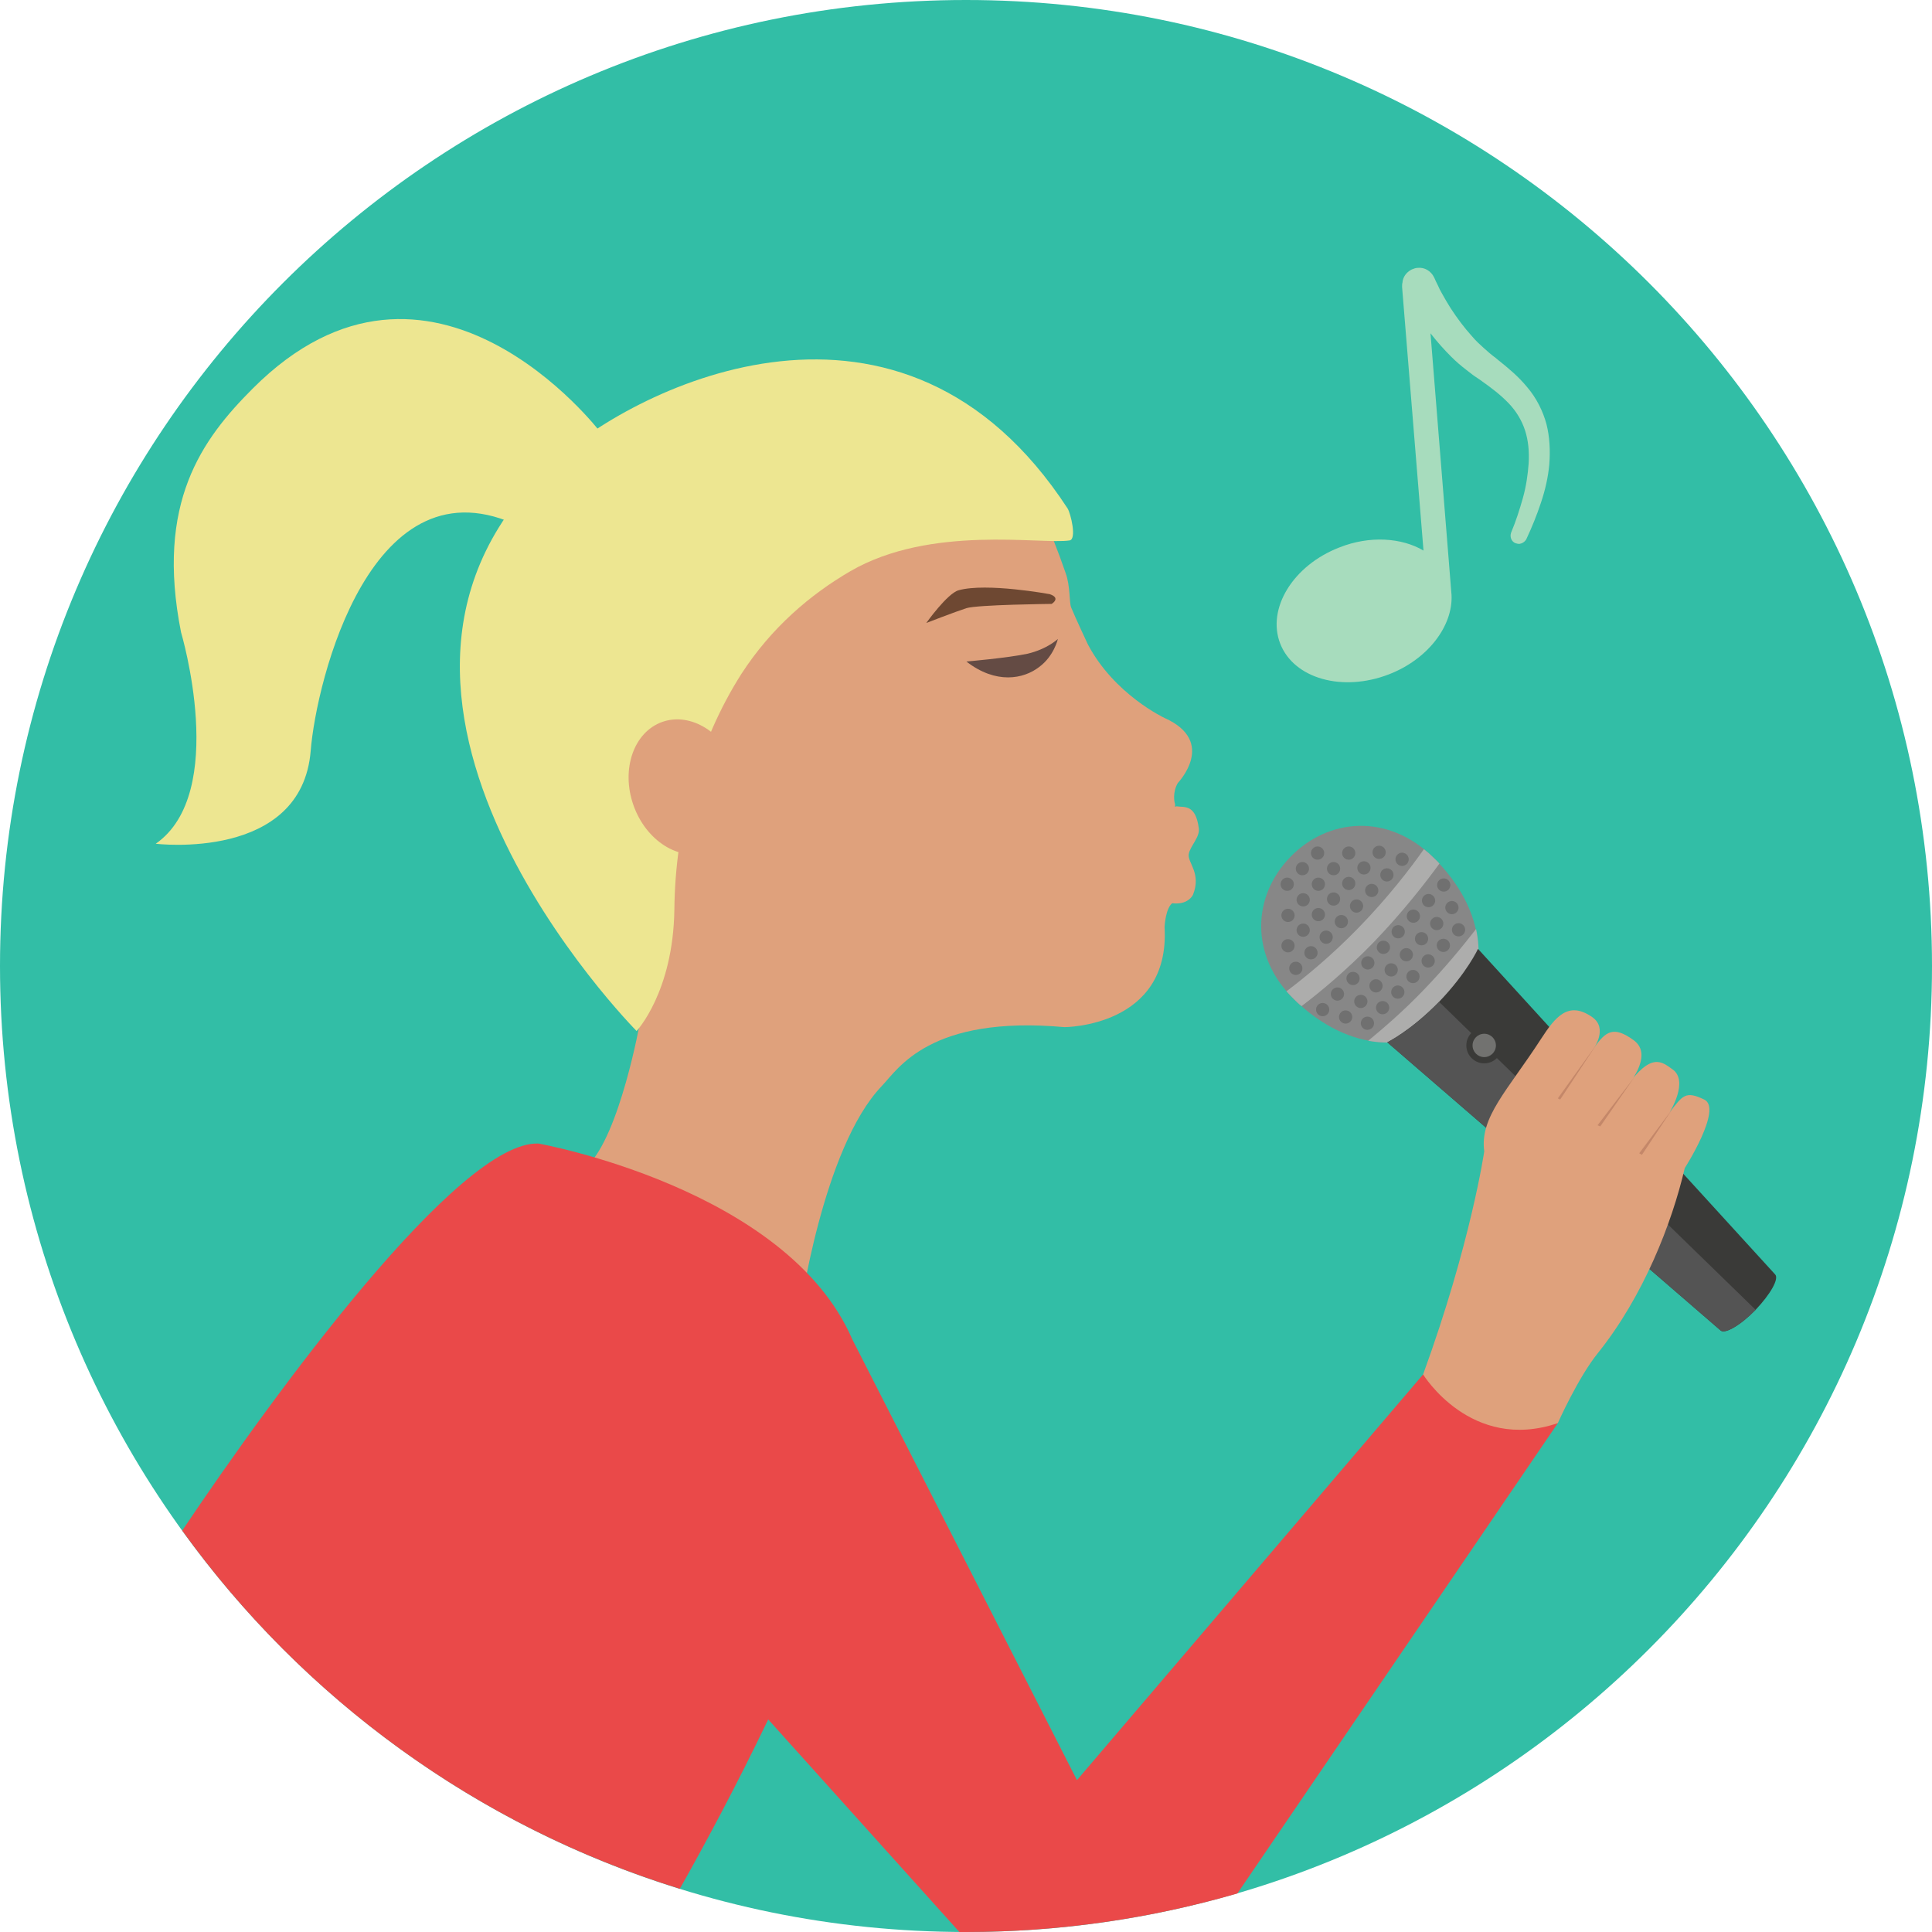
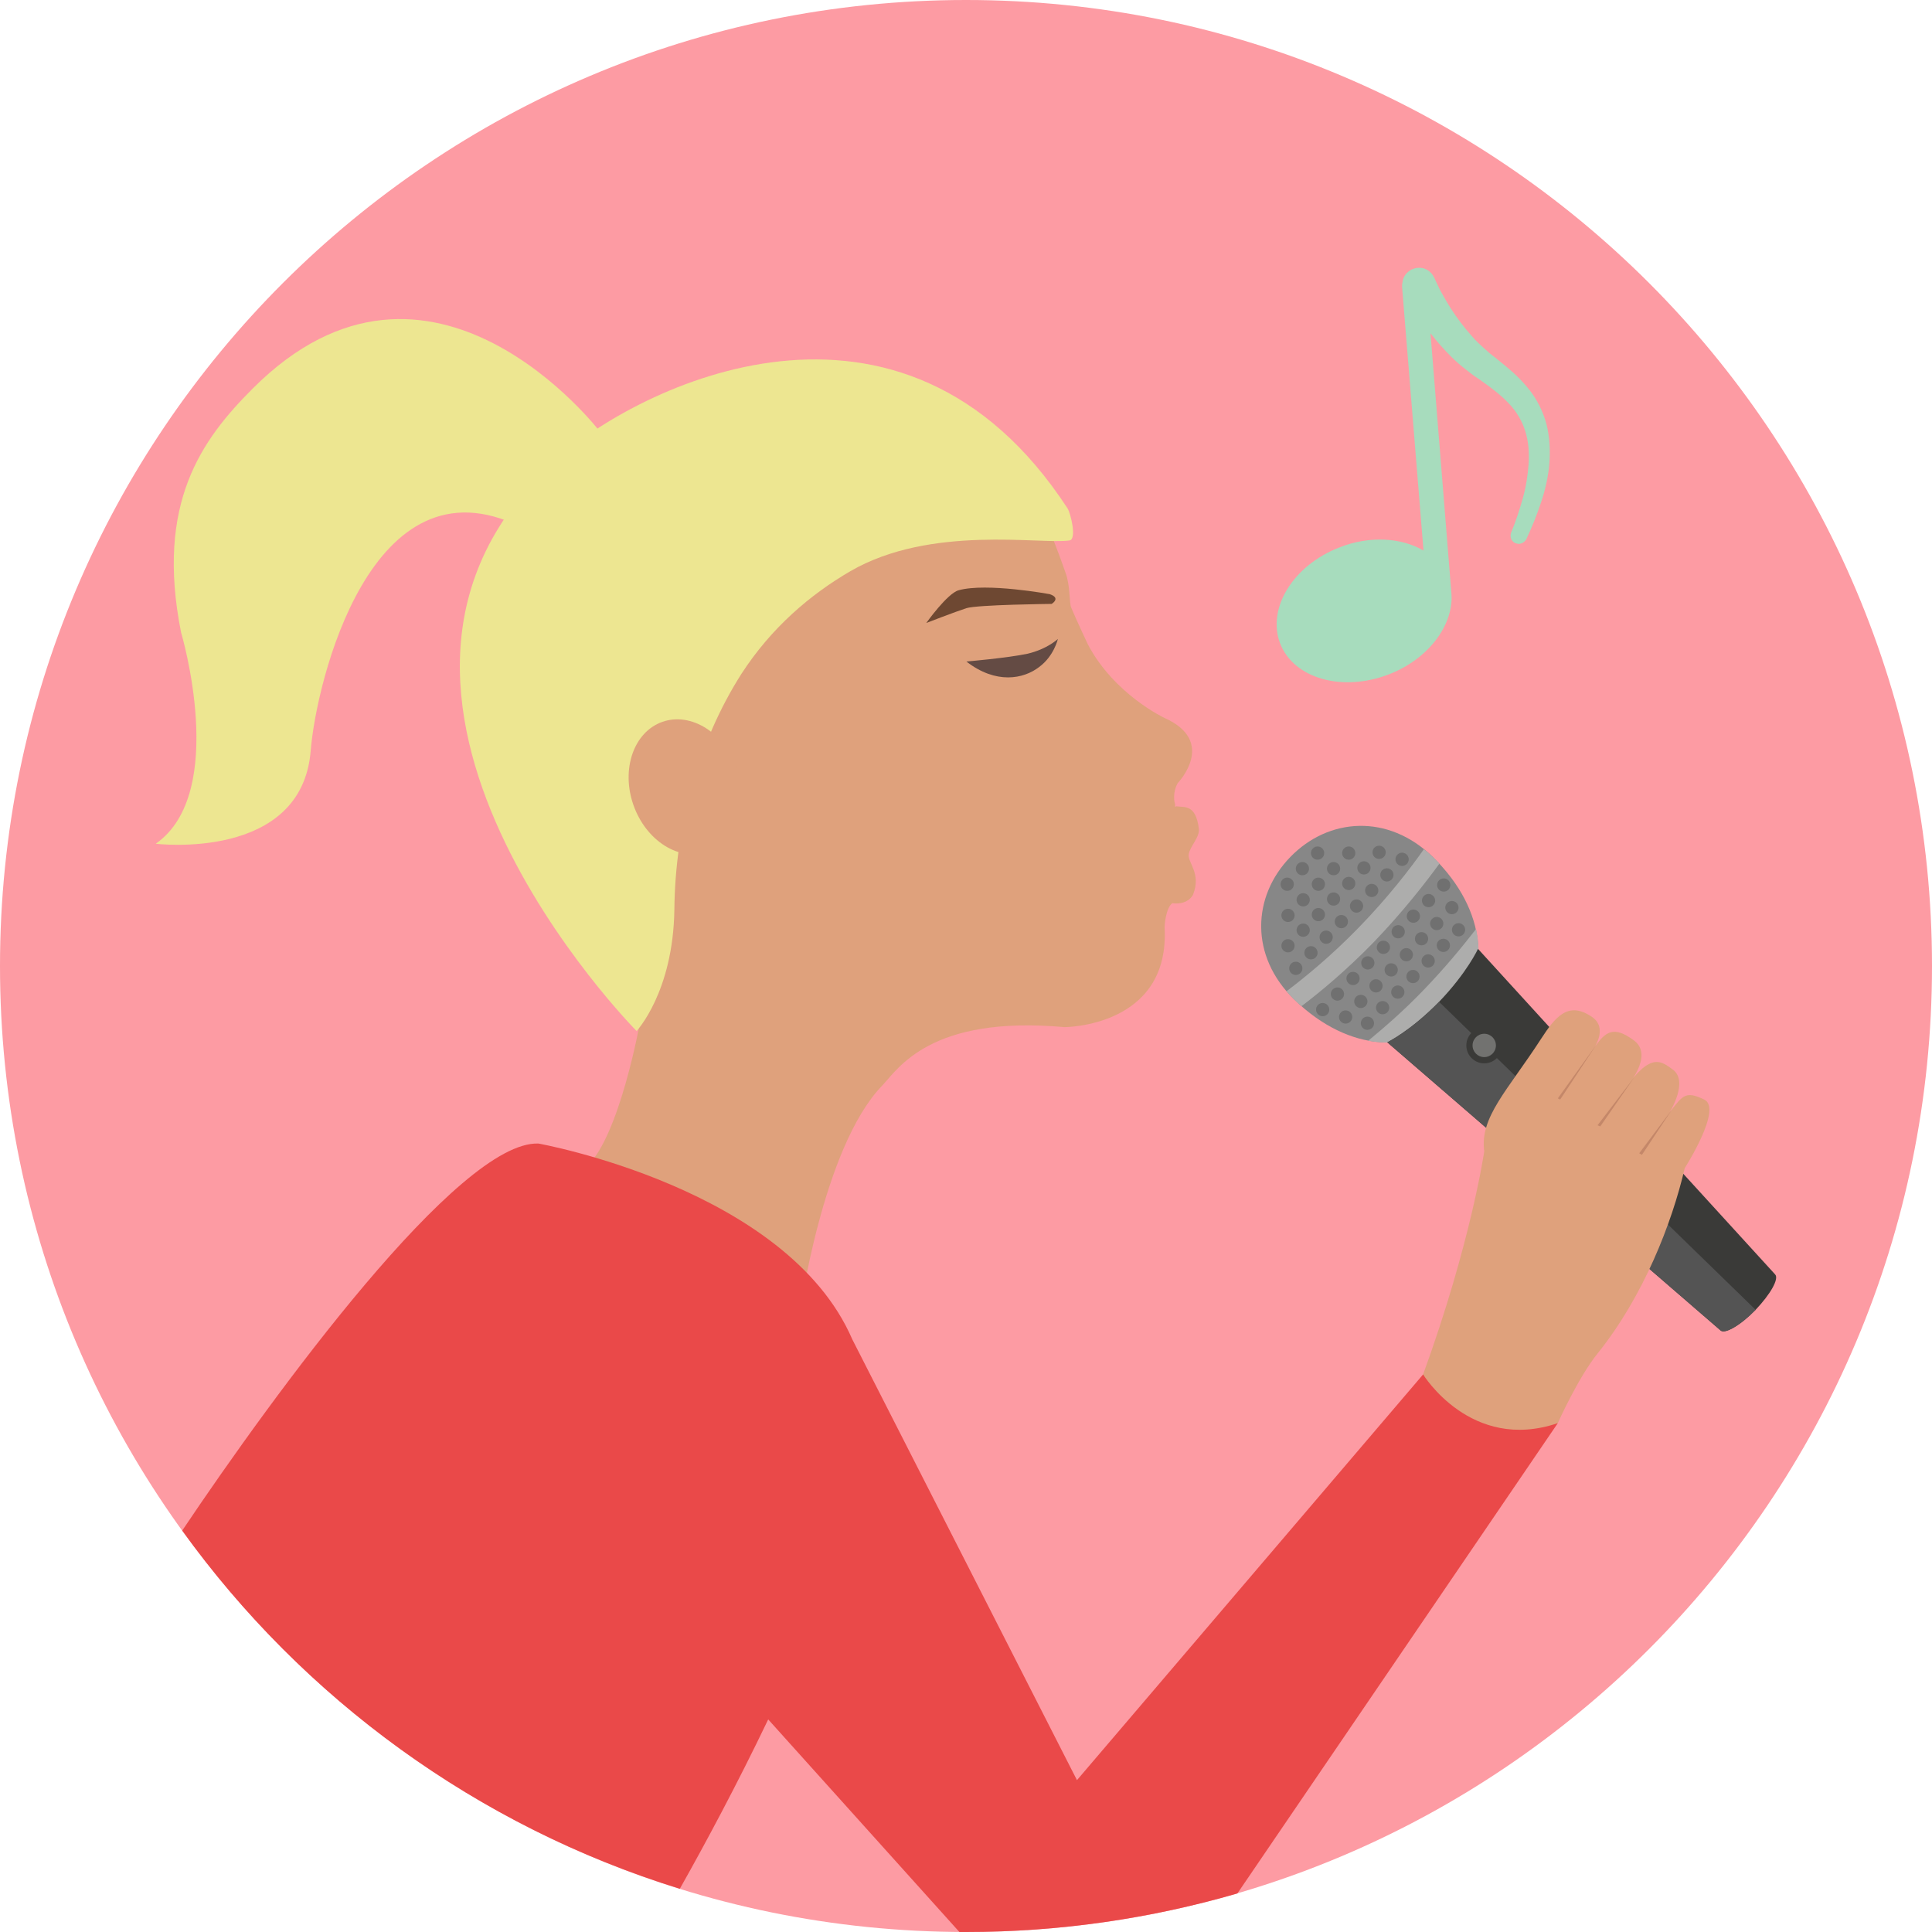
<svg xmlns="http://www.w3.org/2000/svg" version="1.1" id="Layer_1" x="0px" y="0px" viewBox="0 0 496.2 496.2" style="enable-background:new 0 0 496.2 496.2;" xml:space="preserve">
-   <path style="fill:#32BEA6;" d="M496.2,248.1C496.2,111.1,385.1,0,248.1,0S0,111.1,0,248.1s111.1,248.1,248.1,248.1  S496.2,385.1,496.2,248.1z" />
-   <path style="fill:#A7DCBD;" d="M397.2,109c-0.9-3.4-2.6-6.8-5-9.6c-2.3-2.8-5-5-7.5-7l-0.6-0.5c-1.1-0.8-2-1.6-3-2.5  s-2.1-1.9-3.1-3.1c-1.9-2.1-3.7-4.5-5.4-7.1c-0.8-1.3-1.6-2.6-2.3-3.9c-0.4-0.7-0.7-1.3-1-2c-0.4-0.8-0.7-1.4-0.9-1.9l0,0  c0-0.1-0.1-0.1-0.1-0.2c-0.8-1.6-2.4-2.6-4.2-2.4c-0.5,0-1,0.2-1.5,0.4c-1,0.5-1.8,1.3-2.2,2.4c-0.1,0.3-0.2,0.7-0.2,1  c-0.1,0.3-0.1,0.7-0.1,1.1l5.5,67.7c-5.6-3.3-13.8-3.9-21.6-0.8c-11.9,4.6-18.7,15.7-15.2,24.7s16,12.5,27.9,7.9  c10.1-3.9,16.5-12.5,16.1-20.4l0,0l-5.4-67.2c1.7,2.2,3.5,4.2,5.3,6c1.3,1.3,2.6,2.4,3.9,3.4c1.1,0.9,2.2,1.7,3.3,2.4l0.7,0.5  c2.4,1.7,4.8,3.5,6.9,5.7c2,2.1,3.4,4.5,4.2,7c0.8,2.5,1.1,5.3,0.9,8.5c-0.2,2.7-0.6,5.7-1.5,8.9c-0.8,2.8-1.7,5.7-3,8.8  c-0.4,1.1,0.1,2.3,1.1,2.7c0.3,0.1,0.7,0.2,1,0.2c0.7-0.1,1.4-0.5,1.8-1.2c1.5-3.2,2.7-6.2,3.7-9.2c1.2-3.5,1.9-6.8,2.2-9.9  C398.2,115.7,398,112.2,397.2,109z" />
-   <path style="fill:#878787;" d="M332.4,256.7c-11.5-11.2-10.8-26.5-1-36.6s25.1-11.2,36.6,0c14.2,13.9,14.9,30.5,5.1,40.6  S346.6,270.5,332.4,256.7z" />
+   <style type="text/css">
+ 	.st0{fill:#FD9BA3;}
+ 	.st1{fill:#A7DCBD;}
+ 	.st2{fill:#878787;}
+ 	.st3{fill:#707070;}
+ 	.st4{fill:#ADADAC;}
+ 	.st5{fill:#3A3A38;}
+ 	.st6{fill:#545454;}
+ 	.st7{fill:#727270;}
+ 	.st8{fill:#DFA17C;}
+ 	.st9{fill:#6E4832;}
+ 	.st10{fill:#644B44;}
+ 	.st11{fill:#EDE691;}
+ 	.st12{fill:#C48769;}
+ 	.st13{fill:#EA4949;}
+ </style>
+   <path class="st0" d="M496.2,248.1C496.2,111.1,385.1,0,248.1,0S0,111.1,0,248.1s111.1,248.1,248.1,248.1S496.2,385.1,496.2,248.1z" />
+   <path class="st1" d="M397.2,109c-0.9-3.4-2.6-6.8-5-9.6c-2.3-2.8-5-5-7.5-7l-0.6-0.5c-1.1-0.8-2-1.6-3-2.5s-2.1-1.9-3.1-3.1  c-1.9-2.1-3.7-4.5-5.4-7.1c-0.8-1.3-1.6-2.6-2.3-3.9c-0.4-0.7-0.7-1.3-1-2c-0.4-0.8-0.7-1.4-0.9-1.9l0,0c0-0.1-0.1-0.1-0.1-0.2  c-0.8-1.6-2.4-2.6-4.2-2.4c-0.5,0-1,0.2-1.5,0.4c-1,0.5-1.8,1.3-2.2,2.4c-0.1,0.3-0.2,0.7-0.2,1c-0.1,0.3-0.1,0.7-0.1,1.1l5.5,67.7  c-5.6-3.3-13.8-3.9-21.6-0.8c-11.9,4.6-18.7,15.7-15.2,24.7s16,12.5,27.9,7.9c10.1-3.9,16.5-12.5,16.1-20.4l0,0l-5.4-67.2  c1.7,2.2,3.5,4.2,5.3,6c1.3,1.3,2.6,2.4,3.9,3.4c1.1,0.9,2.2,1.7,3.3,2.4l0.7,0.5c2.4,1.7,4.8,3.5,6.9,5.7c2,2.1,3.4,4.5,4.2,7  c0.8,2.5,1.1,5.3,0.9,8.5c-0.2,2.7-0.6,5.7-1.5,8.9c-0.8,2.8-1.7,5.7-3,8.8c-0.4,1.1,0.1,2.3,1.1,2.7c0.3,0.1,0.7,0.2,1,0.2  c0.7-0.1,1.4-0.5,1.8-1.2c1.5-3.2,2.7-6.2,3.7-9.2c1.2-3.5,1.9-6.8,2.2-9.9C398.2,115.7,398,112.2,397.2,109z" />
+   <path class="st2" d="M332.4,256.7c-11.5-11.2-10.8-26.5-1-36.6s25.1-11.2,36.6,0c14.2,13.9,14.9,30.5,5.1,40.6  S346.6,270.5,332.4,256.7z" />
  <g>
-     <circle style="fill:#707070;" cx="334.5" cy="223.1" r="1.7" />
-     <circle style="fill:#707070;" cx="330.6" cy="227.1" r="1.7" />
-     <circle style="fill:#707070;" cx="334.7" cy="238.9" r="1.7" />
-     <circle style="fill:#707070;" cx="342.5" cy="230.9" r="1.7" />
-     <circle style="fill:#707070;" cx="330.8" cy="242.9" r="1.7" />
-     <circle style="fill:#707070;" cx="338.6" cy="234.9" r="1.7" />
-     <circle style="fill:#707070;" cx="330.8" cy="235.1" r="1.7" />
-     <circle style="fill:#707070;" cx="338.6" cy="227.1" r="1.7" />
-     <circle style="fill:#707070;" cx="334.7" cy="231.1" r="1.7" />
-     <circle style="fill:#707070;" cx="338.4" cy="219.1" r="1.7" />
-     <circle style="fill:#707070;" cx="350.3" cy="222.9" r="1.7" />
-     <circle style="fill:#707070;" cx="346.4" cy="226.9" r="1.7" />
-     <circle style="fill:#707070;" cx="354.2" cy="218.9" r="1.7" />
-     <circle style="fill:#707070;" cx="346.4" cy="219.1" r="1.7" />
-     <circle style="fill:#707070;" cx="342.5" cy="223.1" r="1.7" />
-     <circle style="fill:#707070;" cx="336.7" cy="244.7" r="1.7" />
-     <circle style="fill:#707070;" cx="344.5" cy="236.7" r="1.7" />
-     <circle style="fill:#707070;" cx="332.8" cy="248.7" r="1.7" />
-     <circle style="fill:#707070;" cx="340.6" cy="240.7" r="1.7" />
-     <circle style="fill:#707070;" cx="352.3" cy="228.7" r="1.7" />
-     <circle style="fill:#707070;" cx="360.1" cy="220.7" r="1.7" />
-     <circle style="fill:#707070;" cx="348.4" cy="232.7" r="1.7" />
-     <circle style="fill:#707070;" cx="356.2" cy="224.7" r="1.7" />
-     <circle style="fill:#707070;" cx="339.7" cy="259.3" r="1.7" />
-     <circle style="fill:#707070;" cx="347.5" cy="251.3" r="1.7" />
-     <circle style="fill:#707070;" cx="355.3" cy="243.3" r="1.7" />
-     <circle style="fill:#707070;" cx="343.5" cy="255.3" r="1.7" />
-     <circle style="fill:#707070;" cx="351.3" cy="247.3" r="1.7" />
-     <circle style="fill:#707070;" cx="363" cy="235.3" r="1.7" />
-     <circle style="fill:#707070;" cx="370.8" cy="227.3" r="1.7" />
-     <circle style="fill:#707070;" cx="359.1" cy="239.3" r="1.7" />
-     <circle style="fill:#707070;" cx="366.9" cy="231.3" r="1.7" />
-     <circle style="fill:#707070;" cx="349.5" cy="257.2" r="1.7" />
-     <circle style="fill:#707070;" cx="357.3" cy="249.1" r="1.7" />
-     <circle style="fill:#707070;" cx="345.6" cy="261.2" r="1.7" />
-     <circle style="fill:#707070;" cx="353.4" cy="253.2" r="1.7" />
-     <circle style="fill:#707070;" cx="365.1" cy="241.1" r="1.7" />
-     <circle style="fill:#707070;" cx="372.9" cy="233.1" r="1.7" />
-     <circle style="fill:#707070;" cx="361.2" cy="245.2" r="1.7" />
-     <circle style="fill:#707070;" cx="369" cy="237.2" r="1.7" />
-     <circle style="fill:#707070;" cx="355.1" cy="258.8" r="1.7" />
-     <circle style="fill:#707070;" cx="362.9" cy="250.8" r="1.7" />
-     <circle style="fill:#707070;" cx="351.2" cy="262.8" r="1.7" />
-     <circle style="fill:#707070;" cx="359" cy="254.8" r="1.7" />
-     <circle style="fill:#707070;" cx="370.7" cy="242.8" r="1.7" />
-     <circle style="fill:#707070;" cx="366.8" cy="246.8" r="1.7" />
-     <circle style="fill:#707070;" cx="374.6" cy="238.8" r="1.7" />
+     <circle class="st3" cx="334.5" cy="223.1" r="1.7" />
+     <circle class="st3" cx="330.6" cy="227.1" r="1.7" />
+     <circle class="st3" cx="334.7" cy="238.9" r="1.7" />
+     <circle class="st3" cx="342.5" cy="230.9" r="1.7" />
+     <circle class="st3" cx="330.8" cy="242.9" r="1.7" />
+     <circle class="st3" cx="338.6" cy="234.9" r="1.7" />
+     <circle class="st3" cx="330.8" cy="235.1" r="1.7" />
+     <circle class="st3" cx="338.6" cy="227.1" r="1.7" />
+     <circle class="st3" cx="334.7" cy="231.1" r="1.7" />
+     <circle class="st3" cx="338.4" cy="219.1" r="1.7" />
+     <circle class="st3" cx="350.3" cy="222.9" r="1.7" />
+     <circle class="st3" cx="346.4" cy="226.9" r="1.7" />
+     <circle class="st3" cx="354.2" cy="218.9" r="1.7" />
+     <circle class="st3" cx="346.4" cy="219.1" r="1.7" />
+     <circle class="st3" cx="342.5" cy="223.1" r="1.7" />
+     <circle class="st3" cx="336.7" cy="244.7" r="1.7" />
+     <circle class="st3" cx="344.5" cy="236.7" r="1.7" />
+     <circle class="st3" cx="332.8" cy="248.7" r="1.7" />
+     <circle class="st3" cx="340.6" cy="240.7" r="1.7" />
+     <circle class="st3" cx="352.3" cy="228.7" r="1.7" />
+     <circle class="st3" cx="360.1" cy="220.7" r="1.7" />
+     <circle class="st3" cx="348.4" cy="232.7" r="1.7" />
+     <circle class="st3" cx="356.2" cy="224.7" r="1.7" />
+     <circle class="st3" cx="339.7" cy="259.3" r="1.7" />
+     <circle class="st3" cx="347.5" cy="251.3" r="1.7" />
+     <circle class="st3" cx="355.3" cy="243.3" r="1.7" />
+     <circle class="st3" cx="343.5" cy="255.3" r="1.7" />
+     <circle class="st3" cx="351.3" cy="247.3" r="1.7" />
+     <circle class="st3" cx="363" cy="235.3" r="1.7" />
+     <circle class="st3" cx="370.8" cy="227.3" r="1.7" />
+     <circle class="st3" cx="359.1" cy="239.3" r="1.7" />
+     <circle class="st3" cx="366.9" cy="231.3" r="1.7" />
+     <circle class="st3" cx="349.5" cy="257.2" r="1.7" />
+     <circle class="st3" cx="357.3" cy="249.1" r="1.7" />
+     <circle class="st3" cx="345.6" cy="261.2" r="1.7" />
+     <circle class="st3" cx="353.4" cy="253.2" r="1.7" />
+     <circle class="st3" cx="365.1" cy="241.1" r="1.7" />
+     <circle class="st3" cx="372.9" cy="233.1" r="1.7" />
+     <circle class="st3" cx="361.2" cy="245.2" r="1.7" />
+     <circle class="st3" cx="369" cy="237.2" r="1.7" />
+     <circle class="st3" cx="355.1" cy="258.8" r="1.7" />
+     <circle class="st3" cx="362.9" cy="250.8" r="1.7" />
+     <circle class="st3" cx="351.2" cy="262.8" r="1.7" />
+     <circle class="st3" cx="359" cy="254.8" r="1.7" />
+     <circle class="st3" cx="370.7" cy="242.8" r="1.7" />
+     <circle class="st3" cx="366.8" cy="246.8" r="1.7" />
+     <circle class="st3" cx="374.6" cy="238.8" r="1.7" />
  </g>
  <g>
-     <path style="fill:#ADADAC;" d="M379.1,238.6c-3.4,4.4-8,10-13.6,15.8c-5.1,5.3-10.1,9.6-14.1,12.9c2.8,0.5,5.5,0.6,8.1,0.3   c3.1-2.7,6.4-5.8,9.9-9.4c3.9-4,7.3-7.9,10.2-11.5C379.9,244.1,379.7,241.4,379.1,238.6z" />
-     <path style="fill:#ADADAC;" d="M369.7,221.8c-0.5-0.6-1.1-1.1-1.7-1.7c-0.7-0.7-1.5-1.4-2.3-2c-3.3,4.7-9.1,12.3-16.8,20.2   c-7.2,7.4-14,12.9-18.5,16.3c0.6,0.7,1.3,1.4,2,2.1c0.6,0.6,1.2,1.2,1.9,1.7c4.6-3.5,11.3-9,18.5-16.4   C360.4,234.1,366.2,226.6,369.7,221.8z" />
+     <path class="st4" d="M379.1,238.6c-3.4,4.4-8,10-13.6,15.8c-5.1,5.3-10.1,9.6-14.1,12.9c2.8,0.5,5.5,0.6,8.1,0.3   c3.1-2.7,6.4-5.8,9.9-9.4c3.9-4,7.3-7.9,10.2-11.5C379.9,244.1,379.7,241.4,379.1,238.6z" />
+     <path class="st4" d="M369.7,221.8c-0.5-0.6-1.1-1.1-1.7-1.7c-0.7-0.7-1.5-1.4-2.3-2c-3.3,4.7-9.1,12.3-16.8,20.2   c-7.2,7.4-14,12.9-18.5,16.3c0.6,0.7,1.3,1.4,2,2.1c0.6,0.6,1.2,1.2,1.9,1.7c4.6-3.5,11.3-9,18.5-16.4   C360.4,234.1,366.2,226.6,369.7,221.8z" />
  </g>
-   <path style="fill:#3A3A38;" d="M379.6,243.7c0,0-2.8,6.1-10,13.6c-7.3,7.5-13.3,10.4-13.3,10.4l85.6,74l0,0c1.1,1,5.1-1.3,9-5.3  c3.8-4,6.1-8,5-9.1l0,0L379.6,243.7z" />
-   <path style="fill:#545454;" d="M369.6,257.3c-7.3,7.5-13.3,10.4-13.3,10.4l85.6,74l0,0c1.1,1,5.1-1.3,9-5.3L369.6,257.3z" />
-   <circle style="fill:#3A3A38;" cx="381.2" cy="268.5" r="4.6" />
-   <circle style="fill:#727270;" cx="381.2" cy="268.5" r="3" />
-   <path style="fill:#DFA17C;" d="M150.8,299.5c8.4-7.9,13.6-37.1,13.6-37.1c-18.2-25-40.9-46.3-41.7-93.7  c-0.7-47.4,52.9-68.1,52.9-68.1c46.1-19.7,83.3,15.8,83.3,15.8c5.8,7.4,11.1,20.1,14.8,30.8c1.2,3.3,0.9,7.6,1.4,8.8  c1.1,2.7,4.3,9.5,4.3,9.5c6.8,12.9,19.7,18.9,19.7,18.9c13.6,6.1,3.4,16.7,3.4,16.7c-1.4,2.4-0.9,5-0.7,5.4l-0.5,25.3  c-2,1.2-2.2,6.3-2.2,6.3c1.5,25.7-25.7,25.7-25.7,25.7c-34.6-3.1-42.7,10.7-46.9,15.1c-15.3,15.9-21.2,59-21.2,59s-19.5-5-31.5-13.6  C161.7,316,150.8,299.5,150.8,299.5z" />
-   <path style="fill:#6E4832;" d="M269.6,152.6c0,0-16.2-3-23.4-1c-2.9,0.8-8.3,8.4-8.3,8.4s7.5-2.9,10.3-3.8  c2.8-0.9,21.9-1.1,21.9-1.1S272.6,153.6,269.6,152.6z" />
-   <path style="fill:#644B44;" d="M271.7,164.1c0,0-1,4.4-4.8,7.2c-4,3.1-11.1,4.5-18.7-1.4c0,0,10.5-0.9,15.7-2  C269,166.7,271.7,164.1,271.7,164.1z" />
-   <path style="fill:#EDE691;" d="M274.7,138.8c-7.4,1.1-35.6-4.1-56.3,7.9c-10.3,6-20.3,14.5-28,26.4c-11.2,17.6-17,39.3-17.2,60.5  c-0.3,21.2-9.7,31.2-9.7,31.2s-86.4-87.2-20.8-146.6c21.1-19.1,89-52.8,131.5,12.4C275,131.9,276.6,138.5,274.7,138.8z" />
+   <path class="st5" d="M379.6,243.7c0,0-2.8,6.1-10,13.6c-7.3,7.5-13.3,10.4-13.3,10.4l85.6,74l0,0c1.1,1,5.1-1.3,9-5.3  c3.8-4,6.1-8,5-9.1l0,0L379.6,243.7z" />
+   <path class="st6" d="M369.6,257.3c-7.3,7.5-13.3,10.4-13.3,10.4l85.6,74l0,0c1.1,1,5.1-1.3,9-5.3L369.6,257.3z" />
+   <circle class="st5" cx="381.2" cy="268.5" r="4.6" />
+   <circle class="st7" cx="381.2" cy="268.5" r="3" />
+   <path class="st8" d="M150.8,299.5c8.4-7.9,13.6-37.1,13.6-37.1c-18.2-25-40.9-46.3-41.7-93.7c-0.7-47.4,52.9-68.1,52.9-68.1  c46.1-19.7,83.3,15.8,83.3,15.8c5.8,7.4,11.1,20.1,14.8,30.8c1.2,3.3,0.9,7.6,1.4,8.8c1.1,2.7,4.3,9.5,4.3,9.5  c6.8,12.9,19.7,18.9,19.7,18.9c13.6,6.1,3.4,16.7,3.4,16.7c-1.4,2.4-0.9,5-0.7,5.4l-0.5,25.3c-2,1.2-2.2,6.3-2.2,6.3  c1.5,25.7-25.7,25.7-25.7,25.7c-34.6-3.1-42.7,10.7-46.9,15.1c-15.3,15.9-21.2,59-21.2,59s-19.5-5-31.5-13.6  C161.7,316,150.8,299.5,150.8,299.5z" />
+   <path class="st9" d="M269.6,152.6c0,0-16.2-3-23.4-1c-2.9,0.8-8.3,8.4-8.3,8.4s7.5-2.9,10.3-3.8c2.8-0.9,21.9-1.1,21.9-1.1  S272.6,153.6,269.6,152.6z" />
+   <path class="st10" d="M271.7,164.1c0,0-1,4.4-4.8,7.2c-4,3.1-11.1,4.5-18.7-1.4c0,0,10.5-0.9,15.7-2  C269,166.7,271.7,164.1,271.7,164.1z" />
+   <path class="st11" d="M274.7,138.8c-7.4,1.1-35.6-4.1-56.3,7.9c-10.3,6-20.3,14.5-28,26.4c-11.2,17.6-17,39.3-17.2,60.5  c-0.3,21.2-9.7,31.2-9.7,31.2s-86.4-87.2-20.8-146.6c21.1-19.1,89-52.8,131.5,12.4C275,131.9,276.6,138.5,274.7,138.8z" />
  <g>
-     <path style="fill:#DFA17C;" d="M296.7,215.8c0,0,3.8-9,5.6-8.7c1.9,0.3,4.8-0.6,5.6,5.7c0.3,2.2-2.3,4.6-2.6,6.6   c-0.3,2.2,3.3,4.9,1.1,10.4c0,0-1.9,4.3-9.2,1C297.3,230.9,295.1,219.4,296.7,215.8z" />
-     <ellipse transform="matrix(-0.331 -0.9436 0.9436 -0.331 43.5393 435.0576)" style="fill:#DFA17C;" cx="175.988" cy="202.095" rx="17.699" ry="14.1" />
+     <path class="st8" d="M296.7,215.8c0,0,3.8-9,5.6-8.7c1.9,0.3,4.8-0.6,5.6,5.7c0.3,2.2-2.3,4.6-2.6,6.6c-0.3,2.2,3.3,4.9,1.1,10.4   c0,0-1.9,4.3-9.2,1C297.3,230.9,295.1,219.4,296.7,215.8z" />
+     <ellipse transform="matrix(0.9436 -0.331 0.331 0.9436 -56.977 69.6454)" class="st8" cx="176" cy="202.1" rx="14.1" ry="17.7" />
  </g>
-   <path style="fill:#EDE691;" d="M154.2,111c0,0-43.5-57.1-89.3-11.2c-13,13-25,29.3-18.4,62.6c0,0,12.3,41.2-6.5,54.3  c0,0,37.5,4.6,39.8-23.9c1.4-17.7,15.6-76.3,53.9-57.5L154.2,111z" />
-   <path style="fill:#DFA17C;" d="M432.7,300c0,0,9.8-15.3,5-17.6c-4.8-2.3-5.5-1.1-8.9,3.3c0,0,5.1-8.1,0.7-11.1  c-2.6-1.8-5.4-4.7-12.1,5c0,0,7.8-8.5,2.1-12.5c-5-3.6-7.1-2.4-10.2,2.2c0,0,3.8-5.2-0.4-8.1c-6.1-4.2-9.4-0.1-13.1,5.6  c-8.6,13.3-15.8,20.1-14.6,28.9c0,0-3.4,23.5-15.7,57.3c0,0-7.7,37.1,34.6,12.5c0,0,5.2-11.7,10.3-18  C422.1,332.9,429.4,314.2,432.7,300z" />
+   <path class="st11" d="M154.2,111c0,0-43.5-57.1-89.3-11.2c-13,13-25,29.3-18.4,62.6c0,0,12.3,41.2-6.5,54.3c0,0,37.5,4.6,39.8-23.9  c1.4-17.7,15.6-76.3,53.9-57.5L154.2,111z" />
+   <path class="st8" d="M432.7,300c0,0,9.8-15.3,5-17.6c-4.8-2.3-5.5-1.1-8.9,3.3c0,0,5.1-8.1,0.7-11.1c-2.6-1.8-5.4-4.7-12.1,5  c0,0,7.8-8.5,2.1-12.5c-5-3.6-7.1-2.4-10.2,2.2c0,0,3.8-5.2-0.4-8.1c-6.1-4.2-9.4-0.1-13.1,5.6c-8.6,13.3-15.8,20.1-14.6,28.9  c0,0-3.4,23.5-15.7,57.3c0,0-7.7,37.1,34.6,12.5c0,0,5.2-11.7,10.3-18C422.1,332.9,429.4,314.2,432.7,300z" />
  <g>
-     <polygon style="fill:#C48769;" points="400.1,282.1 410,268.3 400.7,282.4  " />
-     <polygon style="fill:#C48769;" points="410.3,289 419.8,276.6 411,289.3  " />
-     <polygon style="fill:#C48769;" points="421,296.2 429.4,285 421.7,296.6  " />
+     <polygon class="st12" points="400.1,282.1 410,268.3 400.7,282.4  " />
+     <polygon class="st12" points="410.3,289 419.8,276.6 411,289.3  " />
+     <polygon class="st12" points="421,296.2 429.4,285 421.7,296.6  " />
  </g>
-   <path style="fill:#EA4949;" d="M365.5,353l-88.9,104.2L218.9,344l0,0c-16.8-38.9-80.6-50.3-80.6-50.3c-20.4-0.8-67.8,64.1-91.5,99.4  c31.1,43.2,75.8,75.9,127.8,92c6.6-11.7,14.8-27,22.7-43.5l49.1,54.6c0.6,0,1.1,0,1.7,0c24.2,0,47.6-3.5,69.7-9.9l82.3-120.8  C377.8,373.1,365.5,353,365.5,353z" />
-   <g>
- </g>
-   <g>
- </g>
-   <g>
- </g>
-   <g>
- </g>
-   <g>
- </g>
-   <g>
- </g>
-   <g>
- </g>
-   <g>
- </g>
-   <g>
- </g>
-   <g>
- </g>
-   <g>
- </g>
-   <g>
- </g>
-   <g>
- </g>
-   <g>
- </g>
-   <g>
- </g>
+   <path class="st13" d="M365.5,353l-88.9,104.2L218.9,344l0,0c-16.8-38.9-80.6-50.3-80.6-50.3c-20.4-0.8-67.8,64.1-91.5,99.4  c31.1,43.2,75.8,75.9,127.8,92c6.6-11.7,14.8-27,22.7-43.5l49.1,54.6c0.6,0,1.1,0,1.7,0c24.2,0,47.6-3.5,69.7-9.9l82.3-120.8  C377.8,373.1,365.5,353,365.5,353z" />
</svg>
